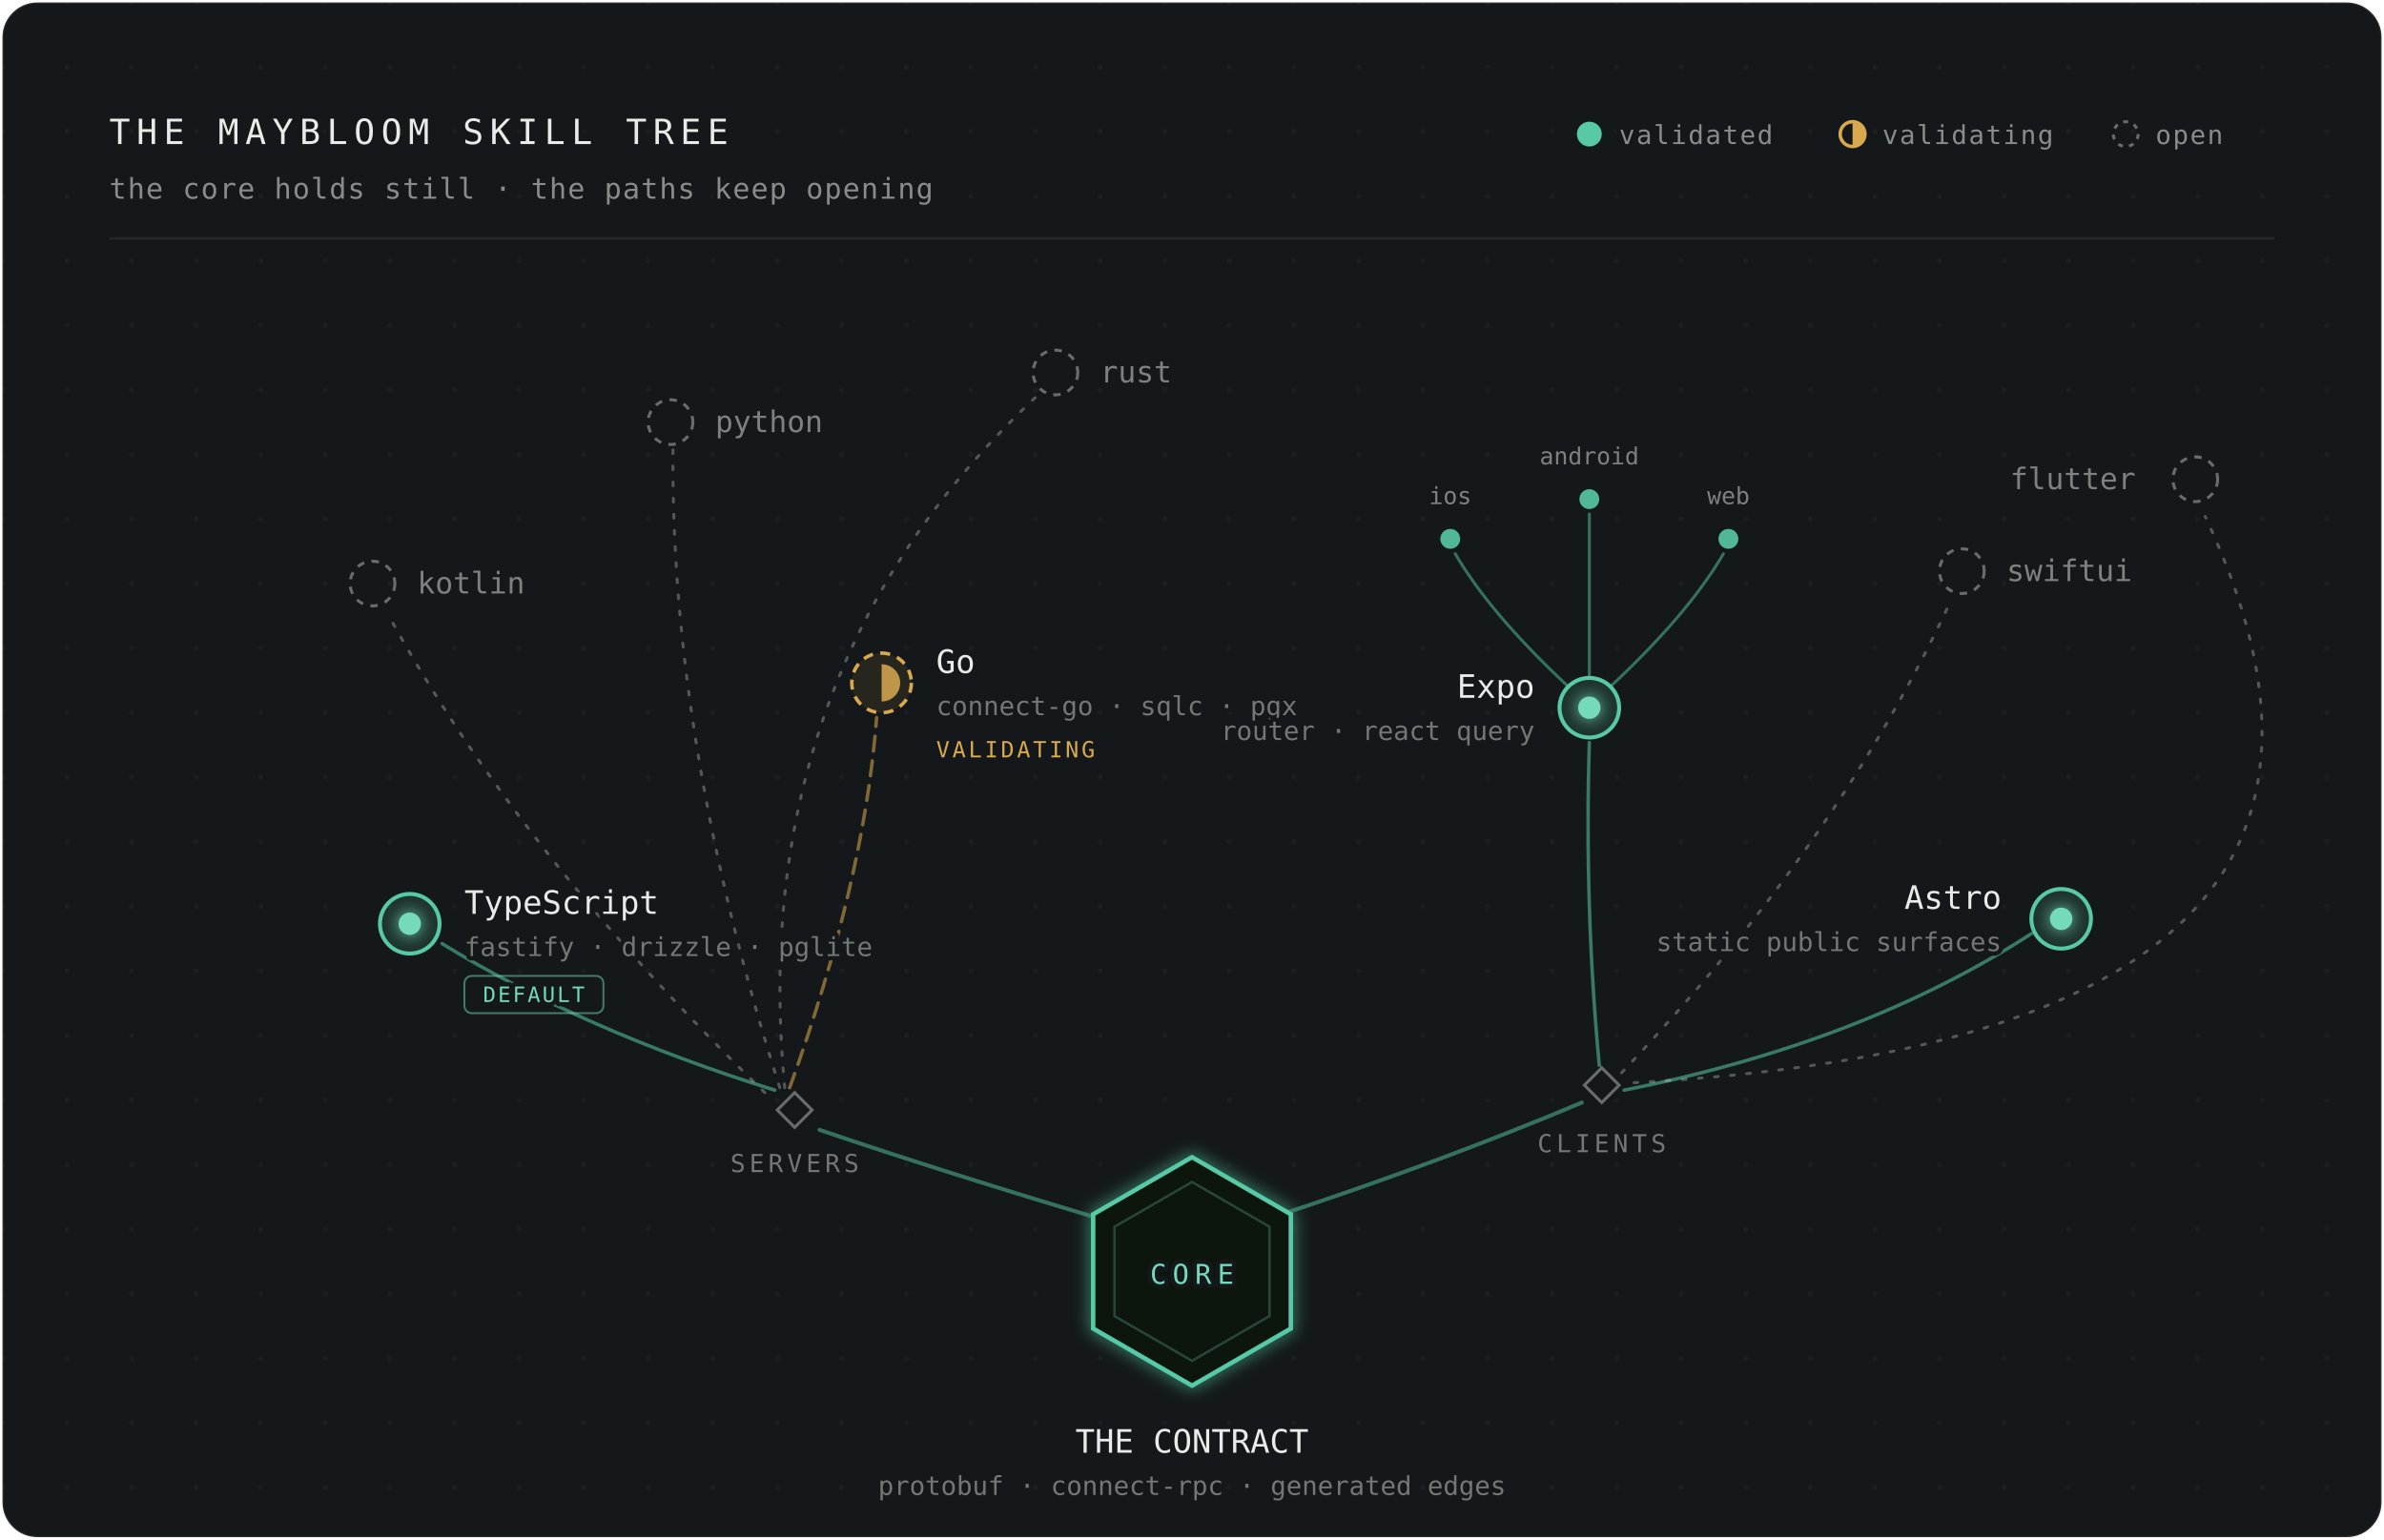
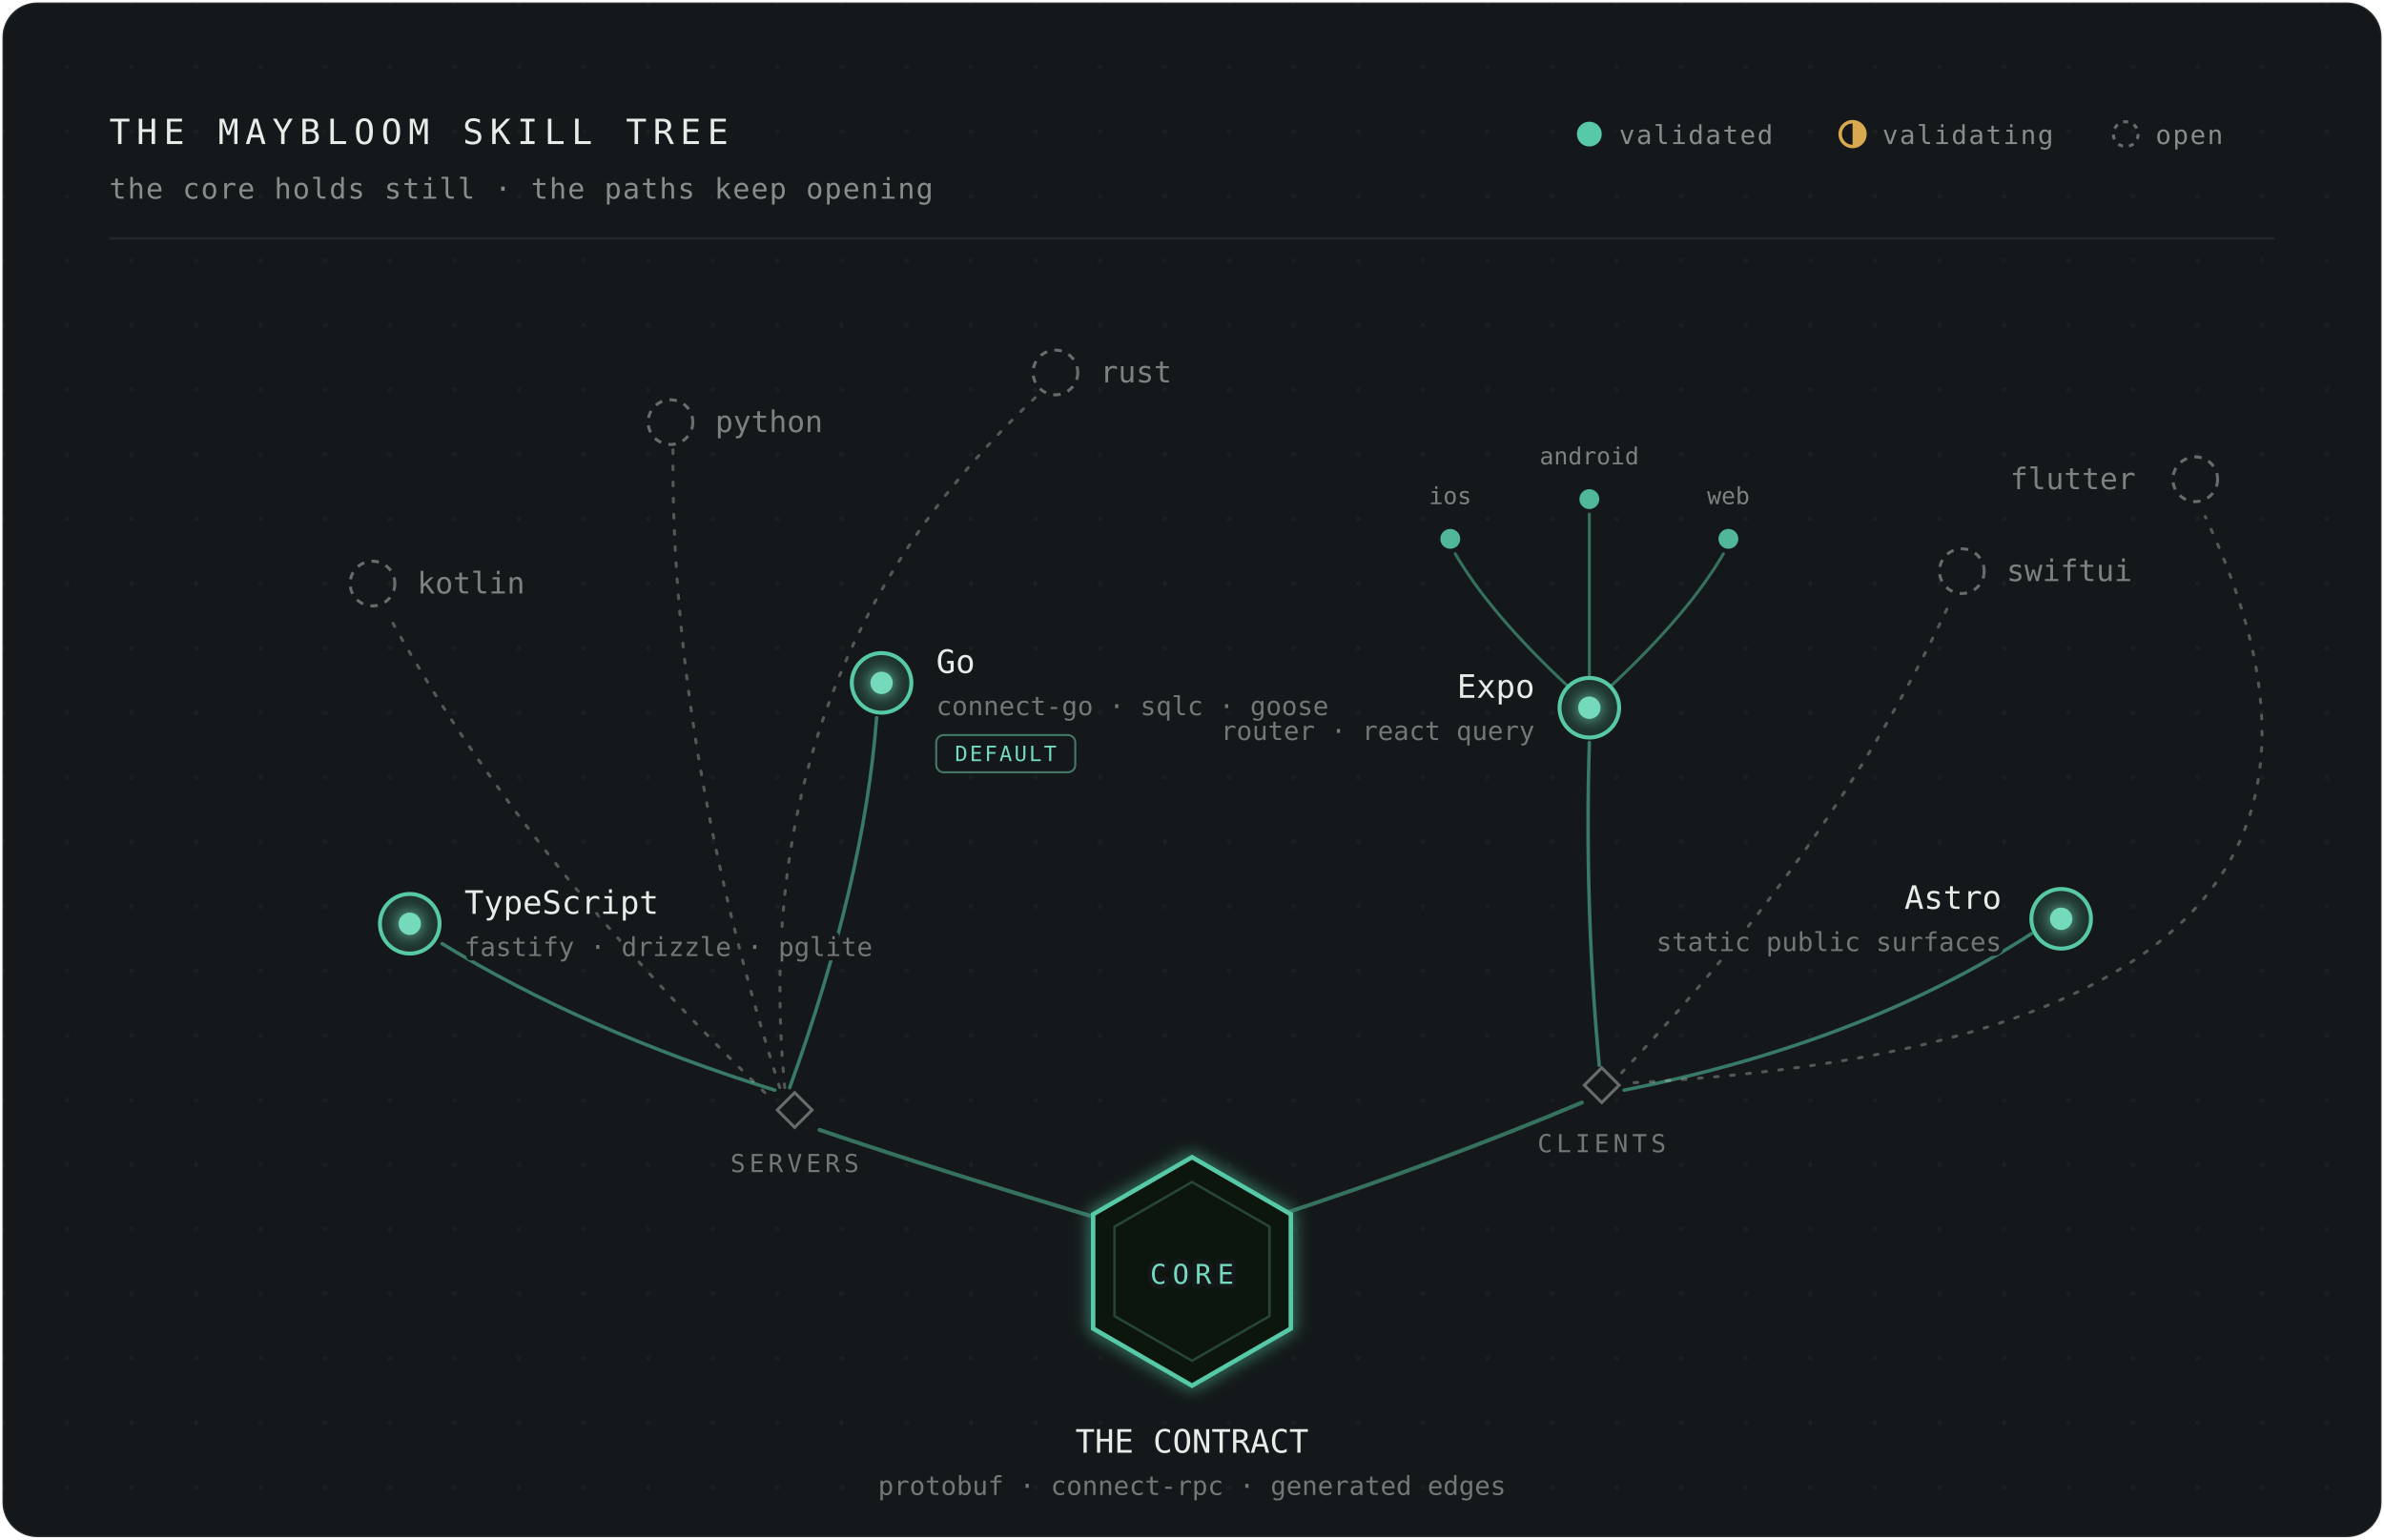
<svg xmlns="http://www.w3.org/2000/svg" viewBox="0 0 960 620" role="img" aria-labelledby="st-title st-desc">
  <style>
    text { font-family: "IBM Plex Mono", "SFMono-Regular", Menlo, Consolas, monospace;
           paint-order: stroke; stroke: #14181a; stroke-width: 3.5px; stroke-linejoin: round; }
    .title { font-size: 14px; letter-spacing: .18em; fill: #e7ece8; }
    .subtitle { font-size: 11.5px; letter-spacing: .04em; fill: rgba(231,236,232,.55); }
    .legend { font-size: 10.5px; letter-spacing: .06em; fill: rgba(231,236,232,.55); }
    .gate { font-size: 10px; letter-spacing: .16em; fill: rgba(231,236,232,.45); }
    .name { font-size: 13px; fill: #e7ece8; }
    .name-dim { font-size: 12px; fill: rgba(231,236,232,.5); }
    .sub { font-size: 10.5px; fill: rgba(231,236,232,.45); }
    .tag-amber { font-size: 9px; letter-spacing: .12em; fill: #d9a94f; }
    .chip { font-size: 8.5px; letter-spacing: .1em; fill: #74dabb; }
    .core-label { font-size: 11px; letter-spacing: .22em; fill: #74dabb; }
    .platform { font-size: 9.5px; fill: rgba(231,236,232,.5); }
  </style>
  <defs>
    <pattern id="dotgrid" width="26" height="26" patternUnits="userSpaceOnUse">
      <circle cx="1" cy="1" r="1" fill="rgba(231,236,232,0.035)" />
    </pattern>
    <filter id="glow" x="-80%" y="-80%" width="260%" height="260%">
      <feGaussianBlur stdDeviation="3.2" result="b" />
      <feMerge>
        <feMergeNode in="b" />
        <feMergeNode in="SourceGraphic" />
      </feMerge>
    </filter>
  </defs>
  <rect x="1" y="1" width="958" height="618" rx="14" fill="#14181a" stroke="rgba(231,236,232,0.1)" />
  <rect x="1" y="1" width="958" height="618" rx="14" fill="url(#dotgrid)" />
  <text class="title" x="44" y="58">THE MAYBLOOM SKILL TREE</text>
  <text class="subtitle" x="44" y="80">the core holds still · the paths keep opening</text>
  <circle cx="640" cy="54" r="5" fill="#57c9a6" />
  <text class="legend" x="652" y="58">validated</text>
  <circle cx="746" cy="54" r="5" fill="none" stroke="#d9a94f" stroke-width="1.4" />
  <path d="M 746 49 A 5 5 0 0 1 746 59 Z" fill="#d9a94f" />
  <text class="legend" x="758" y="58">validating</text>
  <circle cx="856" cy="54" r="5" fill="none" stroke="rgba(231,236,232,.4)" stroke-width="1.2" stroke-dasharray="2 2.5" />
  <text class="legend" x="868" y="58">open</text>
  <line x1="44" y1="96" x2="916" y2="96" stroke="rgba(231,236,232,0.08)" />
  <g stroke="#57c9a6" stroke-width="1.6" fill="none" opacity="0.5" stroke-linecap="round">
    <path d="M 447 492 Q 380 472 330 455" />
    <path d="M 513 490 Q 580 468 637 444" />
  </g>
  <g stroke="#57c9a6" stroke-width="1.4" fill="none" opacity="0.55" stroke-linecap="round">
    <path d="M 312 439 Q 235 415 178 380" />
+     <path d="M 318 438 Q 348 355 353 289" />
    <path d="M 644 429 Q 638 365 640 299" />
    <path d="M 654 439 Q 750 420 818 376" />
  </g>
-   <path d="M 318 438 Q 348 355 353 289" stroke="#d9a94f" stroke-width="1.4" fill="none" opacity="0.55" stroke-dasharray="6 4" stroke-linecap="round" />
  <g stroke="rgba(231,236,232,0.3)" stroke-width="1.2" fill="none" stroke-dasharray="1.5 5" stroke-linecap="round">
    <path d="M 308 440 Q 210 345 156 247" />
    <path d="M 314 438 Q 270 300 271 181" />
    <path d="M 653 432 Q 740 340 786 241" />
    <path d="M 316 438 Q 300 270 417 160" />
    <path d="M 658 436 Q 987 418 888 208" />
  </g>
  <g stroke="#57c9a6" stroke-width="1.2" fill="none" opacity="0.5" stroke-linecap="round">
    <path d="M 631 276 Q 600 247 586 223" />
    <path d="M 640 272 L 640 207" />
    <path d="M 649 276 Q 680 247 694 223" />
  </g>
  <g fill="#14181a" stroke="rgba(231,236,232,0.4)" stroke-width="1.2">
    <path d="M 320 440 l 7 7 l -7 7 l -7 -7 Z" />
    <path d="M 645 430 l 7 7 l -7 7 l -7 -7 Z" />
  </g>
  <text class="gate" x="320" y="472" text-anchor="middle">SERVERS</text>
  <text class="gate" x="645" y="464" text-anchor="middle">CLIENTS</text>
  <circle cx="165" cy="372" r="12" fill="rgba(87,201,166,0.14)" stroke="#57c9a6" stroke-width="1.6" />
  <circle cx="165" cy="372" r="4.5" fill="#74dabb" filter="url(#glow)" />
  <text class="name" x="187" y="368">TypeScript</text>
  <text class="sub" x="187" y="385">fastify · drizzle · pglite</text>
-   <rect x="187" y="393" width="56" height="15" rx="3" fill="none" stroke="rgba(116,218,187,0.5)" stroke-width="0.8" />
-   <text class="chip" x="215" y="403.5" text-anchor="middle">DEFAULT</text>
-   <circle cx="355" cy="275" r="12" fill="rgba(217,169,79,0.1)" stroke="#d9a94f" stroke-width="1.4" stroke-dasharray="4 3" />
-   <path d="M 355 267.5 A 7.5 7.5 0 0 1 355 282.5 Z" fill="#d9a94f" opacity="0.85" />
+   <circle cx="355" cy="275" r="12" fill="rgba(87,201,166,0.14)" stroke="#57c9a6" stroke-width="1.6" />
+   <circle cx="355" cy="275" r="4.5" fill="#74dabb" filter="url(#glow)" />
  <text class="name" x="377" y="271">Go</text>
-   <text class="sub" x="377" y="288">connect-go · sqlc · pgx</text>
-   <text class="tag-amber" x="377" y="305">VALIDATING</text>
+   <text class="sub" x="377" y="288">connect-go · sqlc · goose</text>
+   <rect x="377" y="296" width="56" height="15" rx="3" fill="none" stroke="rgba(116,218,187,0.5)" stroke-width="0.8" />
+   <text class="chip" x="405" y="306.5" text-anchor="middle">DEFAULT</text>
  <circle cx="640" cy="285" r="12" fill="rgba(87,201,166,0.14)" stroke="#57c9a6" stroke-width="1.6" />
  <circle cx="640" cy="285" r="4.5" fill="#74dabb" filter="url(#glow)" />
  <text class="name" x="618" y="281" text-anchor="end">Expo</text>
  <text class="sub" x="618" y="298" text-anchor="end">router · react query</text>
  <circle cx="584" cy="217" r="4" fill="#57c9a6" opacity="0.9" />
  <circle cx="640" cy="201" r="4" fill="#57c9a6" opacity="0.9" />
  <circle cx="696" cy="217" r="4" fill="#57c9a6" opacity="0.9" />
  <text class="platform" x="584" y="203" text-anchor="middle">ios</text>
  <text class="platform" x="640" y="187" text-anchor="middle">android</text>
  <text class="platform" x="696" y="203" text-anchor="middle">web</text>
  <circle cx="830" cy="370" r="12" fill="rgba(87,201,166,0.14)" stroke="#57c9a6" stroke-width="1.6" />
  <circle cx="830" cy="370" r="4.5" fill="#74dabb" filter="url(#glow)" />
  <text class="name" x="806" y="366" text-anchor="end">Astro</text>
  <text class="sub" x="806" y="383" text-anchor="end">static public surfaces</text>
  <circle cx="150" cy="235" r="9" fill="none" stroke="rgba(231,236,232,0.4)" stroke-width="1.2" stroke-dasharray="3 3" />
  <text class="name-dim" x="168" y="239">kotlin</text>
  <circle cx="270" cy="170" r="9" fill="none" stroke="rgba(231,236,232,0.4)" stroke-width="1.2" stroke-dasharray="3 3" />
  <text class="name-dim" x="288" y="174">python</text>
  <circle cx="790" cy="230" r="9" fill="none" stroke="rgba(231,236,232,0.4)" stroke-width="1.2" stroke-dasharray="3 3" />
  <text class="name-dim" x="808" y="234">swiftui</text>
  <circle cx="425" cy="150" r="9" fill="none" stroke="rgba(231,236,232,0.4)" stroke-width="1.2" stroke-dasharray="3 3" />
  <text class="name-dim" x="443" y="154">rust</text>
  <circle cx="884" cy="193" r="9" fill="none" stroke="rgba(231,236,232,0.4)" stroke-width="1.2" stroke-dasharray="3 3" />
  <text class="name-dim" x="860" y="197" text-anchor="end">flutter</text>
  <path d="M 480 466 l 39.8 23 v 46 l -39.8 23 l -39.8 -23 v -46 Z" fill="#0d1210" stroke="#57c9a6" stroke-width="1.8" filter="url(#glow)" />
  <path d="M 480 476 l 31.2 18 v 36 l -31.2 18 l -31.2 -18 v -36 Z" fill="none" stroke="rgba(116,218,187,0.25)" stroke-width="1" />
  <text class="core-label" x="480" y="517" text-anchor="middle">CORE</text>
  <text class="name" x="480" y="585" text-anchor="middle">THE CONTRACT</text>
  <text class="sub" x="480" y="602" text-anchor="middle">protobuf · connect-rpc · generated edges</text>
</svg>
